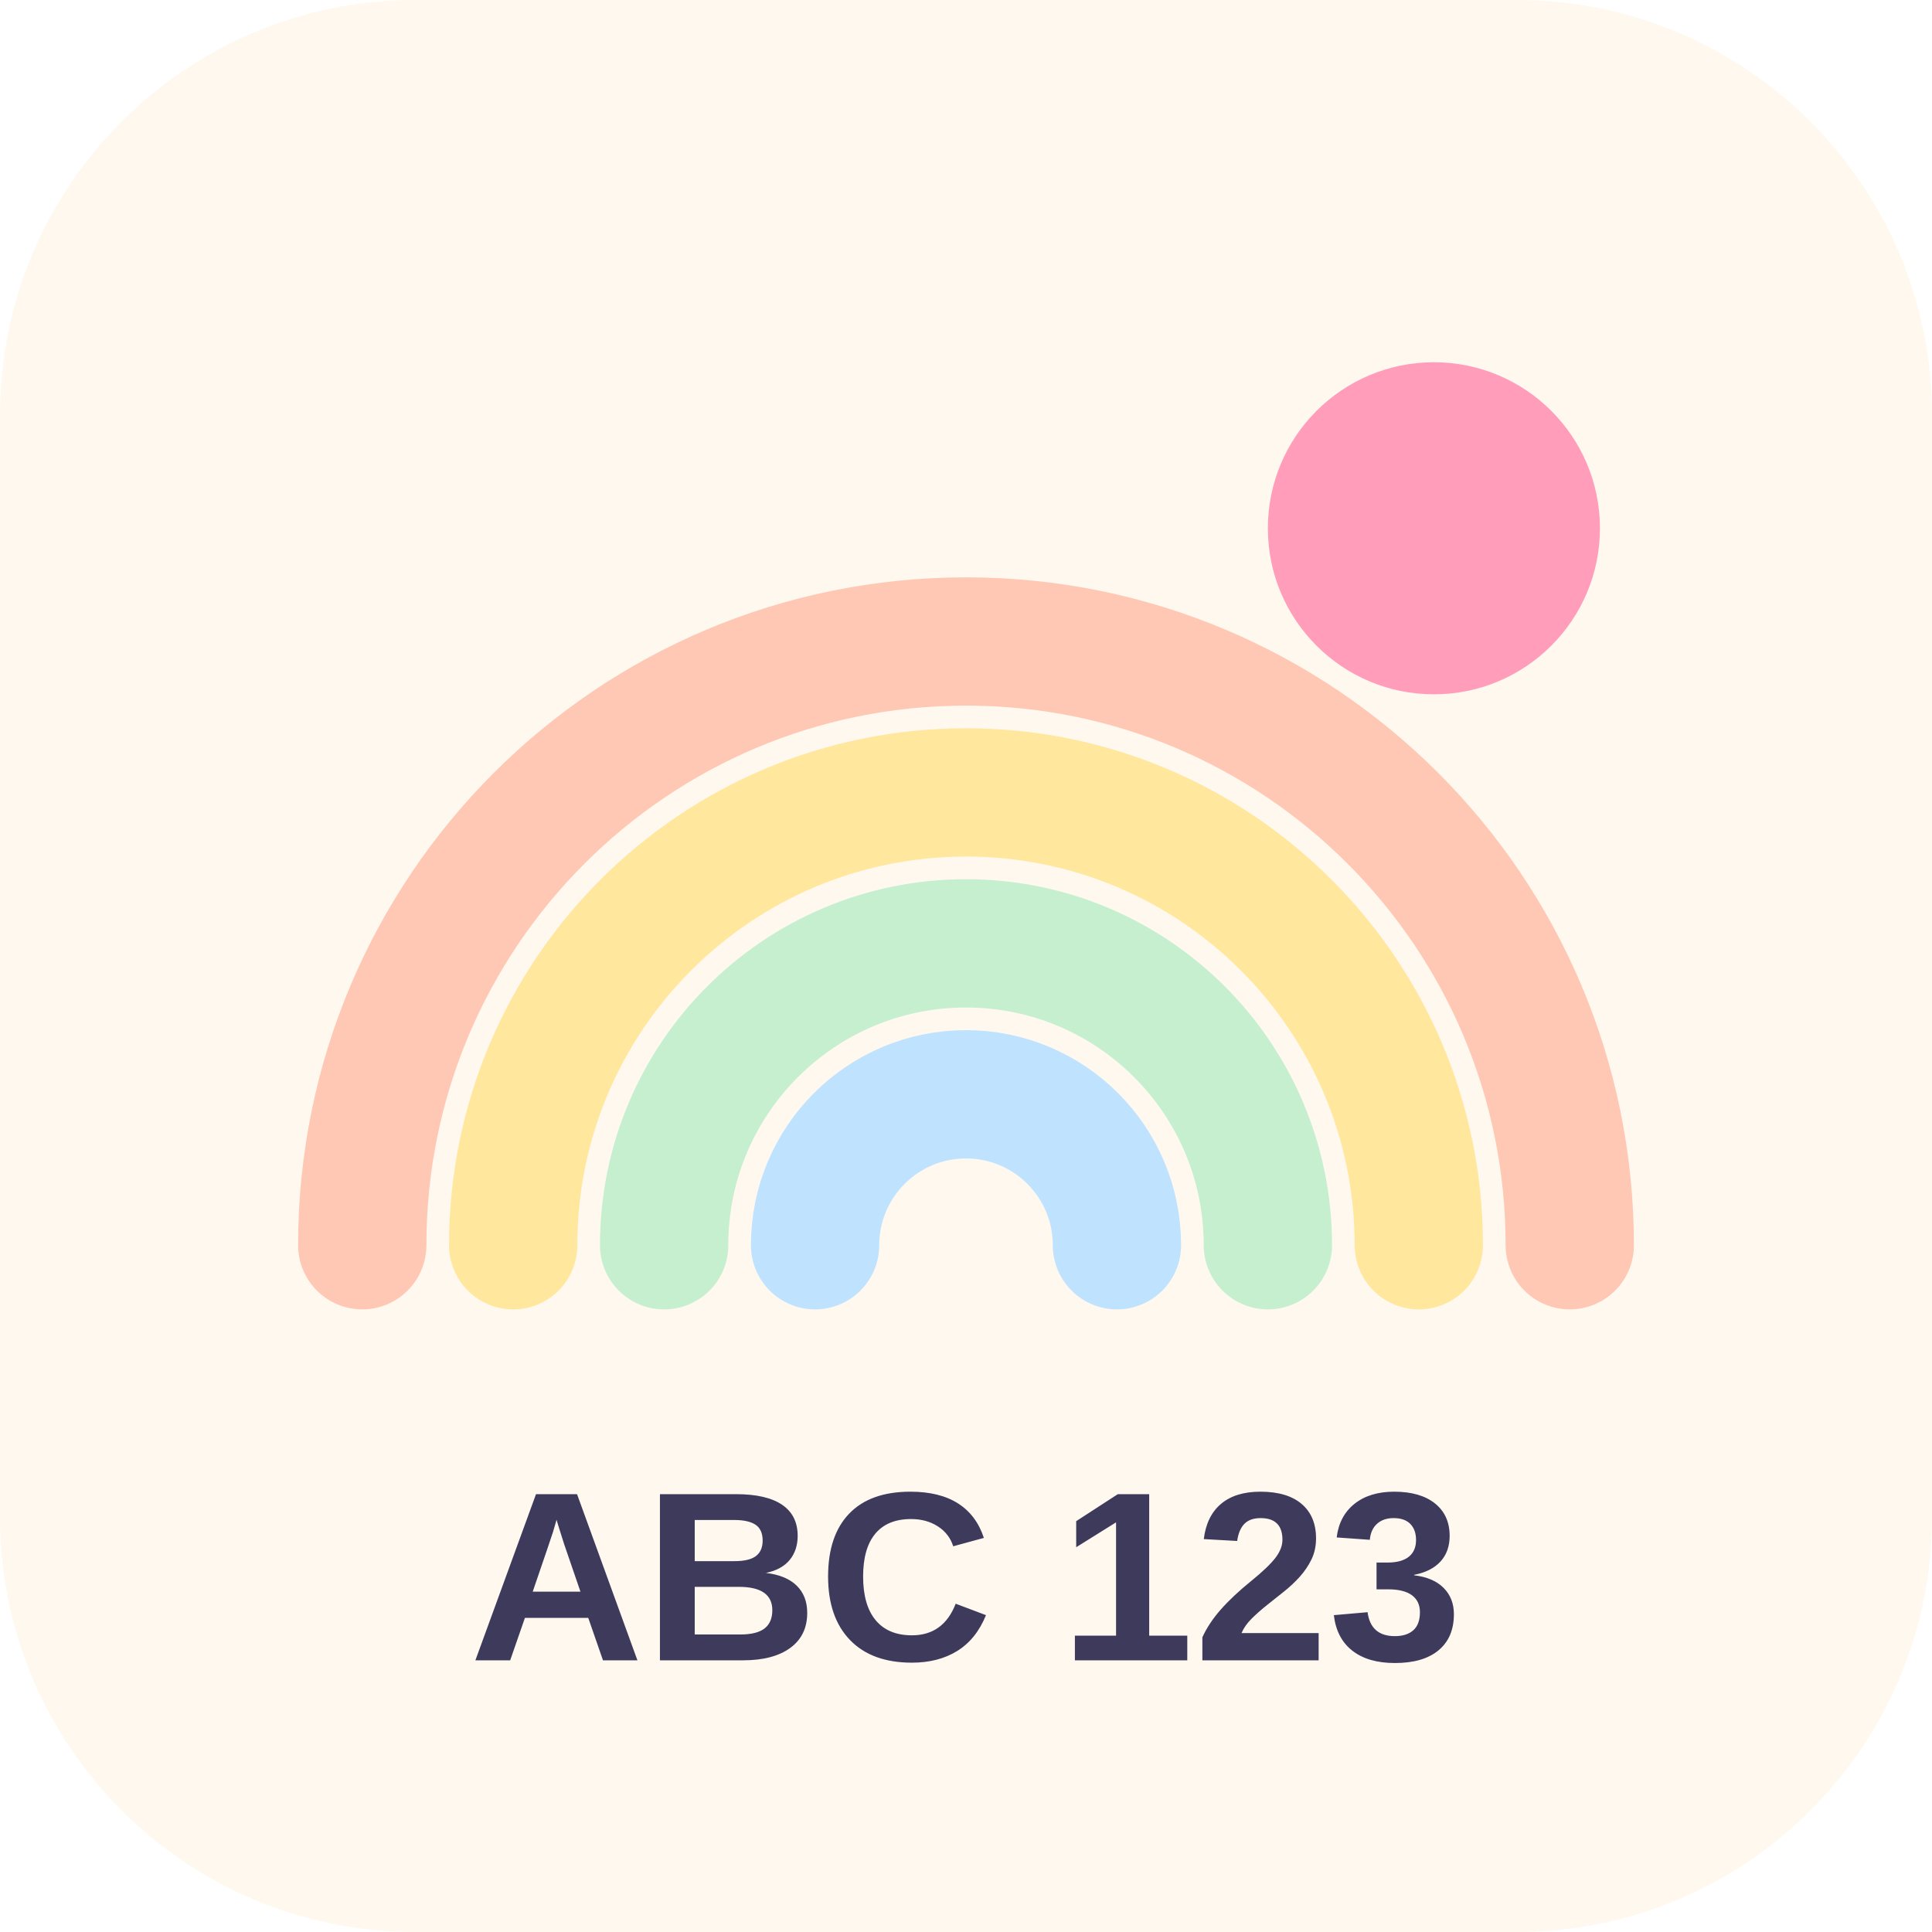
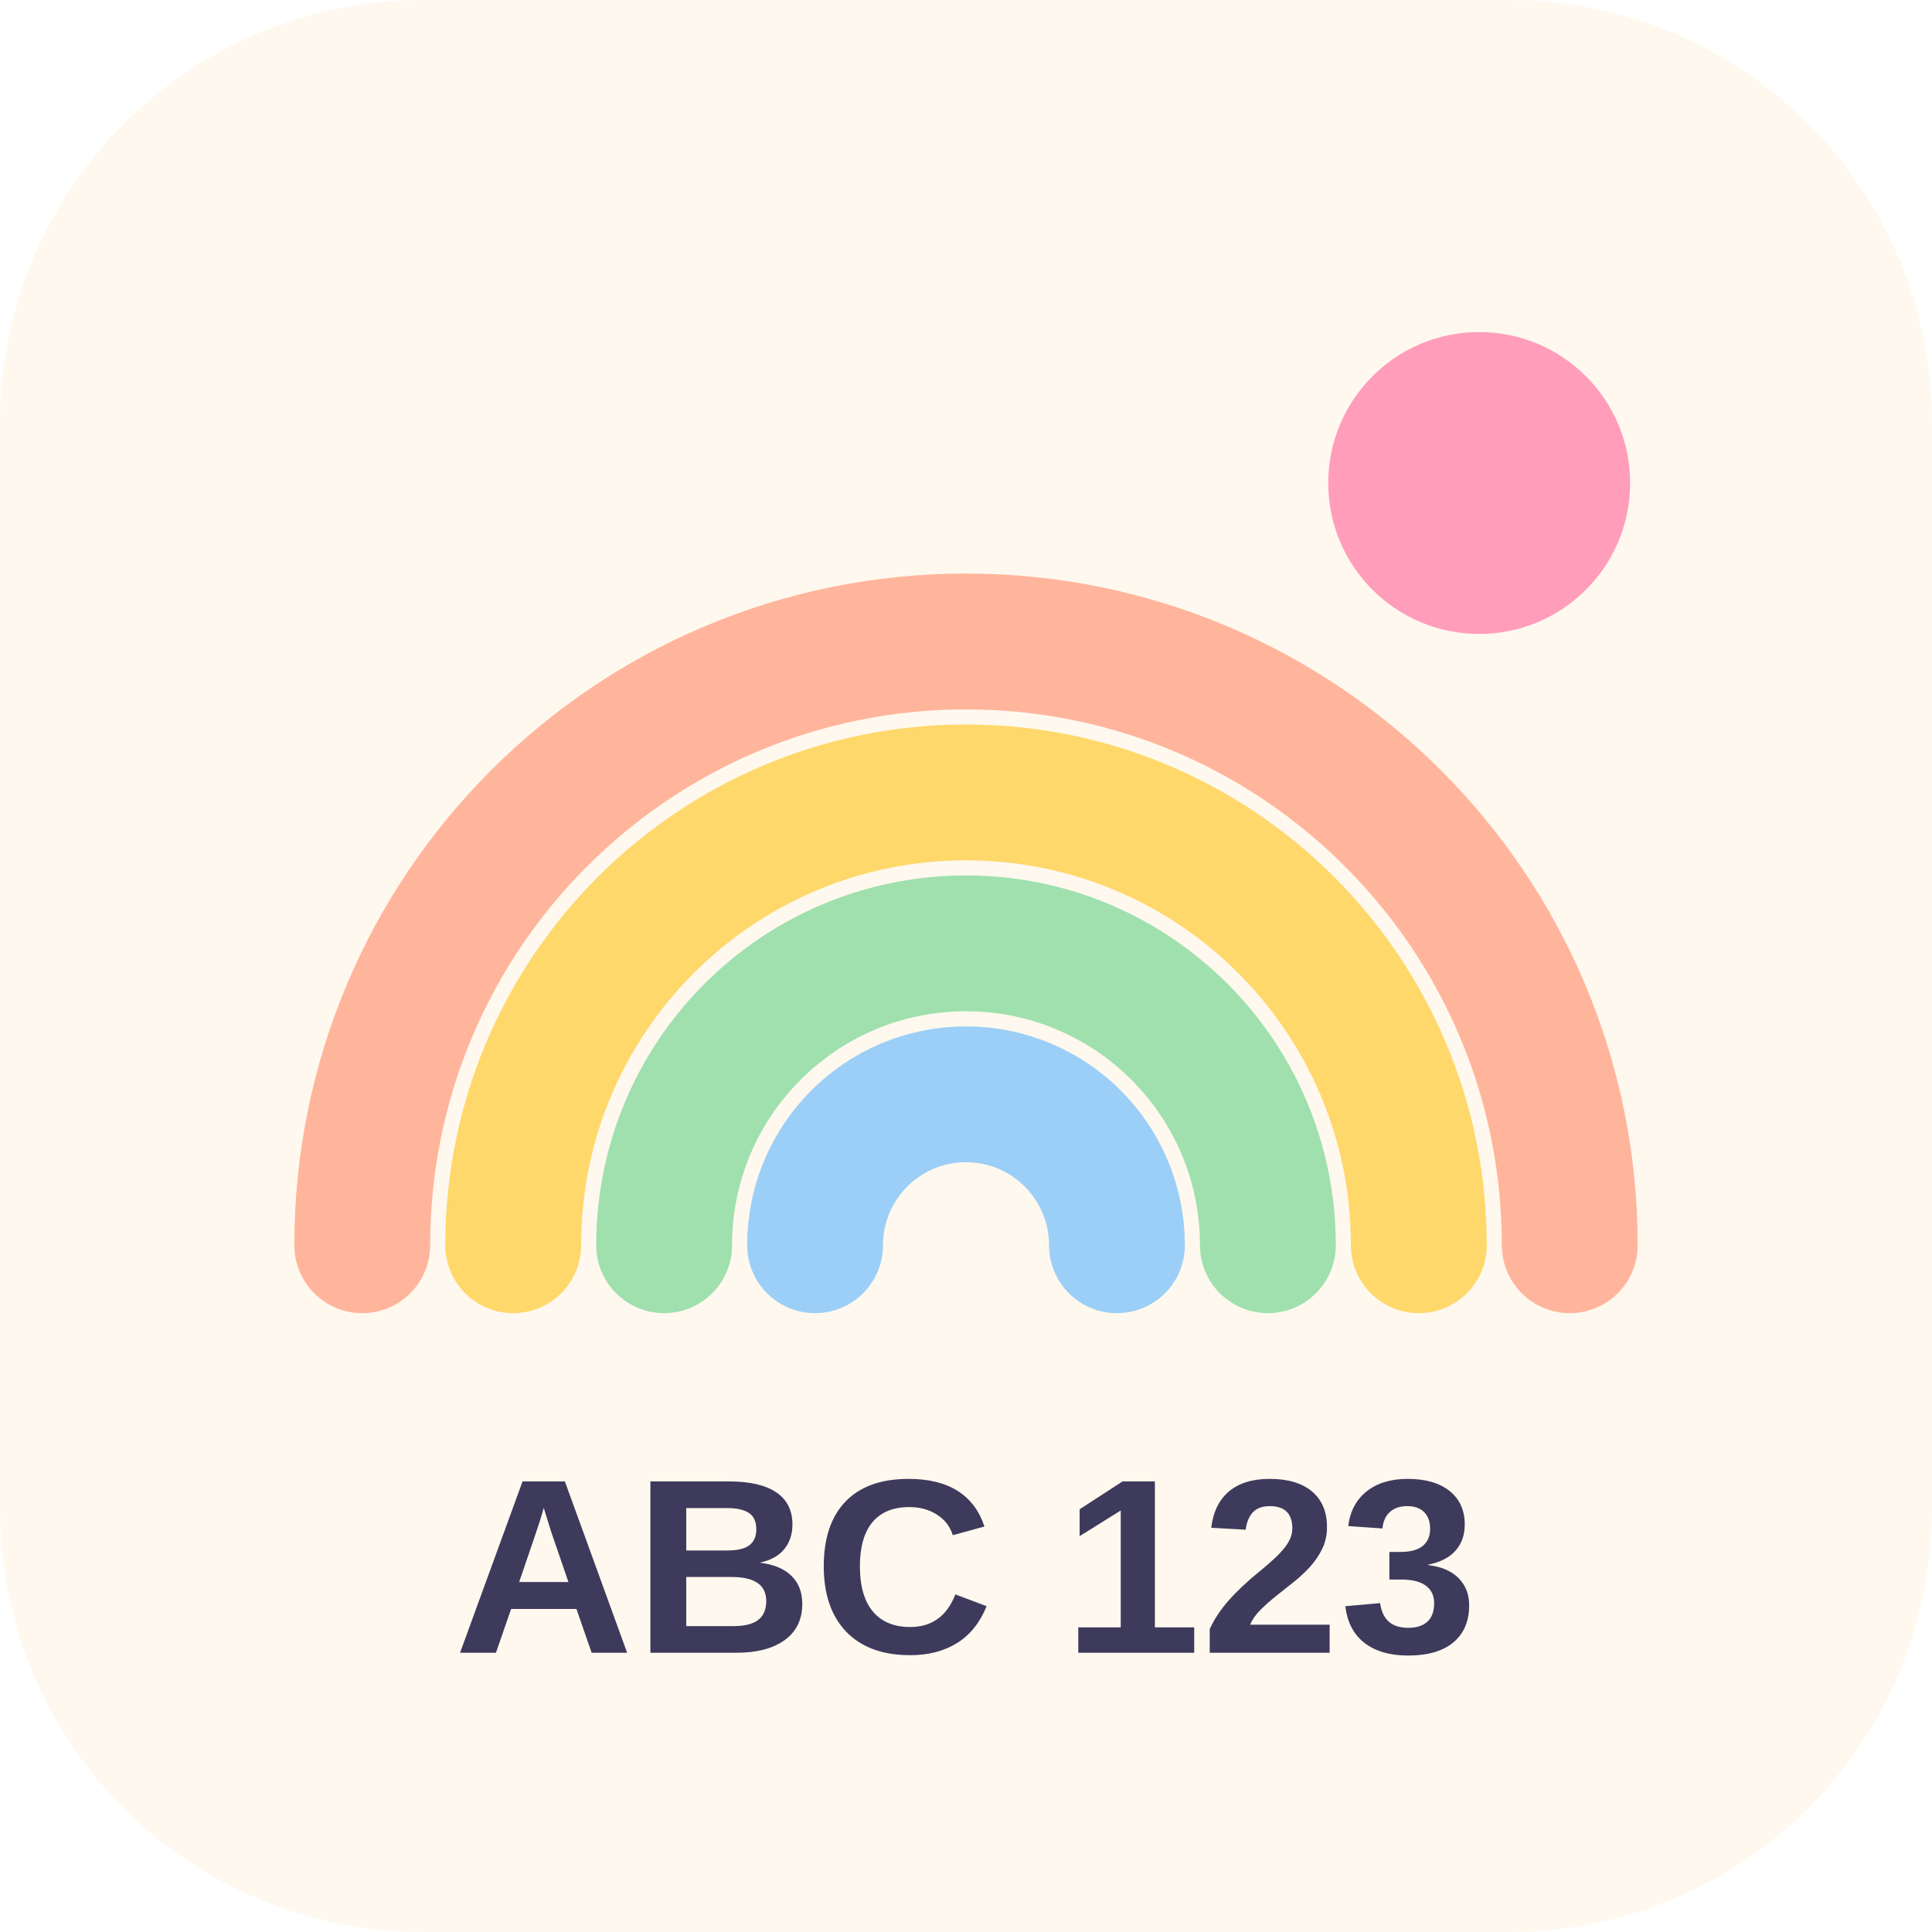
<svg xmlns="http://www.w3.org/2000/svg" viewBox="0 0 512 512">
-   <rect width="512" height="512" rx="110" fill="#FFF8EE" />
-   <path d="M96 330a160 160 0 0 1 320 0" fill="none" stroke="#FFC8B4" stroke-width="34" stroke-linecap="round" />
-   <path d="M136 330a120 120 0 0 1 240 0" fill="none" stroke="#FFE79E" stroke-width="34" stroke-linecap="round" />
-   <path d="M176 330a80 80 0 0 1 160 0" fill="none" stroke="#C5EFCF" stroke-width="34" stroke-linecap="round" />
-   <path d="M216 330a40 40 0 0 1 80 0" fill="none" stroke="#BFE3FF" stroke-width="34" stroke-linecap="round" />
-   <circle cx="380" cy="140" r="44" fill="#FF9DBB" />
-   <text x="256" y="440" text-anchor="middle" font-family="Arial Rounded MT Bold, Arial, sans-serif" font-weight="800" font-size="64" fill="#3E3A5C">ABC 123</text>
+   <rect width="512" height="512" rx="112" fill="#FFF8EE" />
+   <path d="M96 330a160 160 0 0 1 320 0" fill="none" stroke="#FFB59C" stroke-width="36" stroke-linecap="round" />
+   <path d="M136 330a120 120 0 0 1 240 0" fill="none" stroke="#FFD86B" stroke-width="36" stroke-linecap="round" />
+   <path d="M176 330a80 80 0 0 1 160 0" fill="none" stroke="#9FE0AE" stroke-width="36" stroke-linecap="round" />
+   <path d="M216 330a40 40 0 0 1 80 0" fill="none" stroke="#9CCFF7" stroke-width="36" stroke-linecap="round" />
+   <circle cx="392" cy="128" r="40" fill="#FF9DBB" />
+   <text x="256" y="438" text-anchor="middle" font-family="Arial Rounded MT Bold, Arial, sans-serif" font-weight="900" font-size="66" fill="#3E3A5C">ABC 123</text>
</svg>
